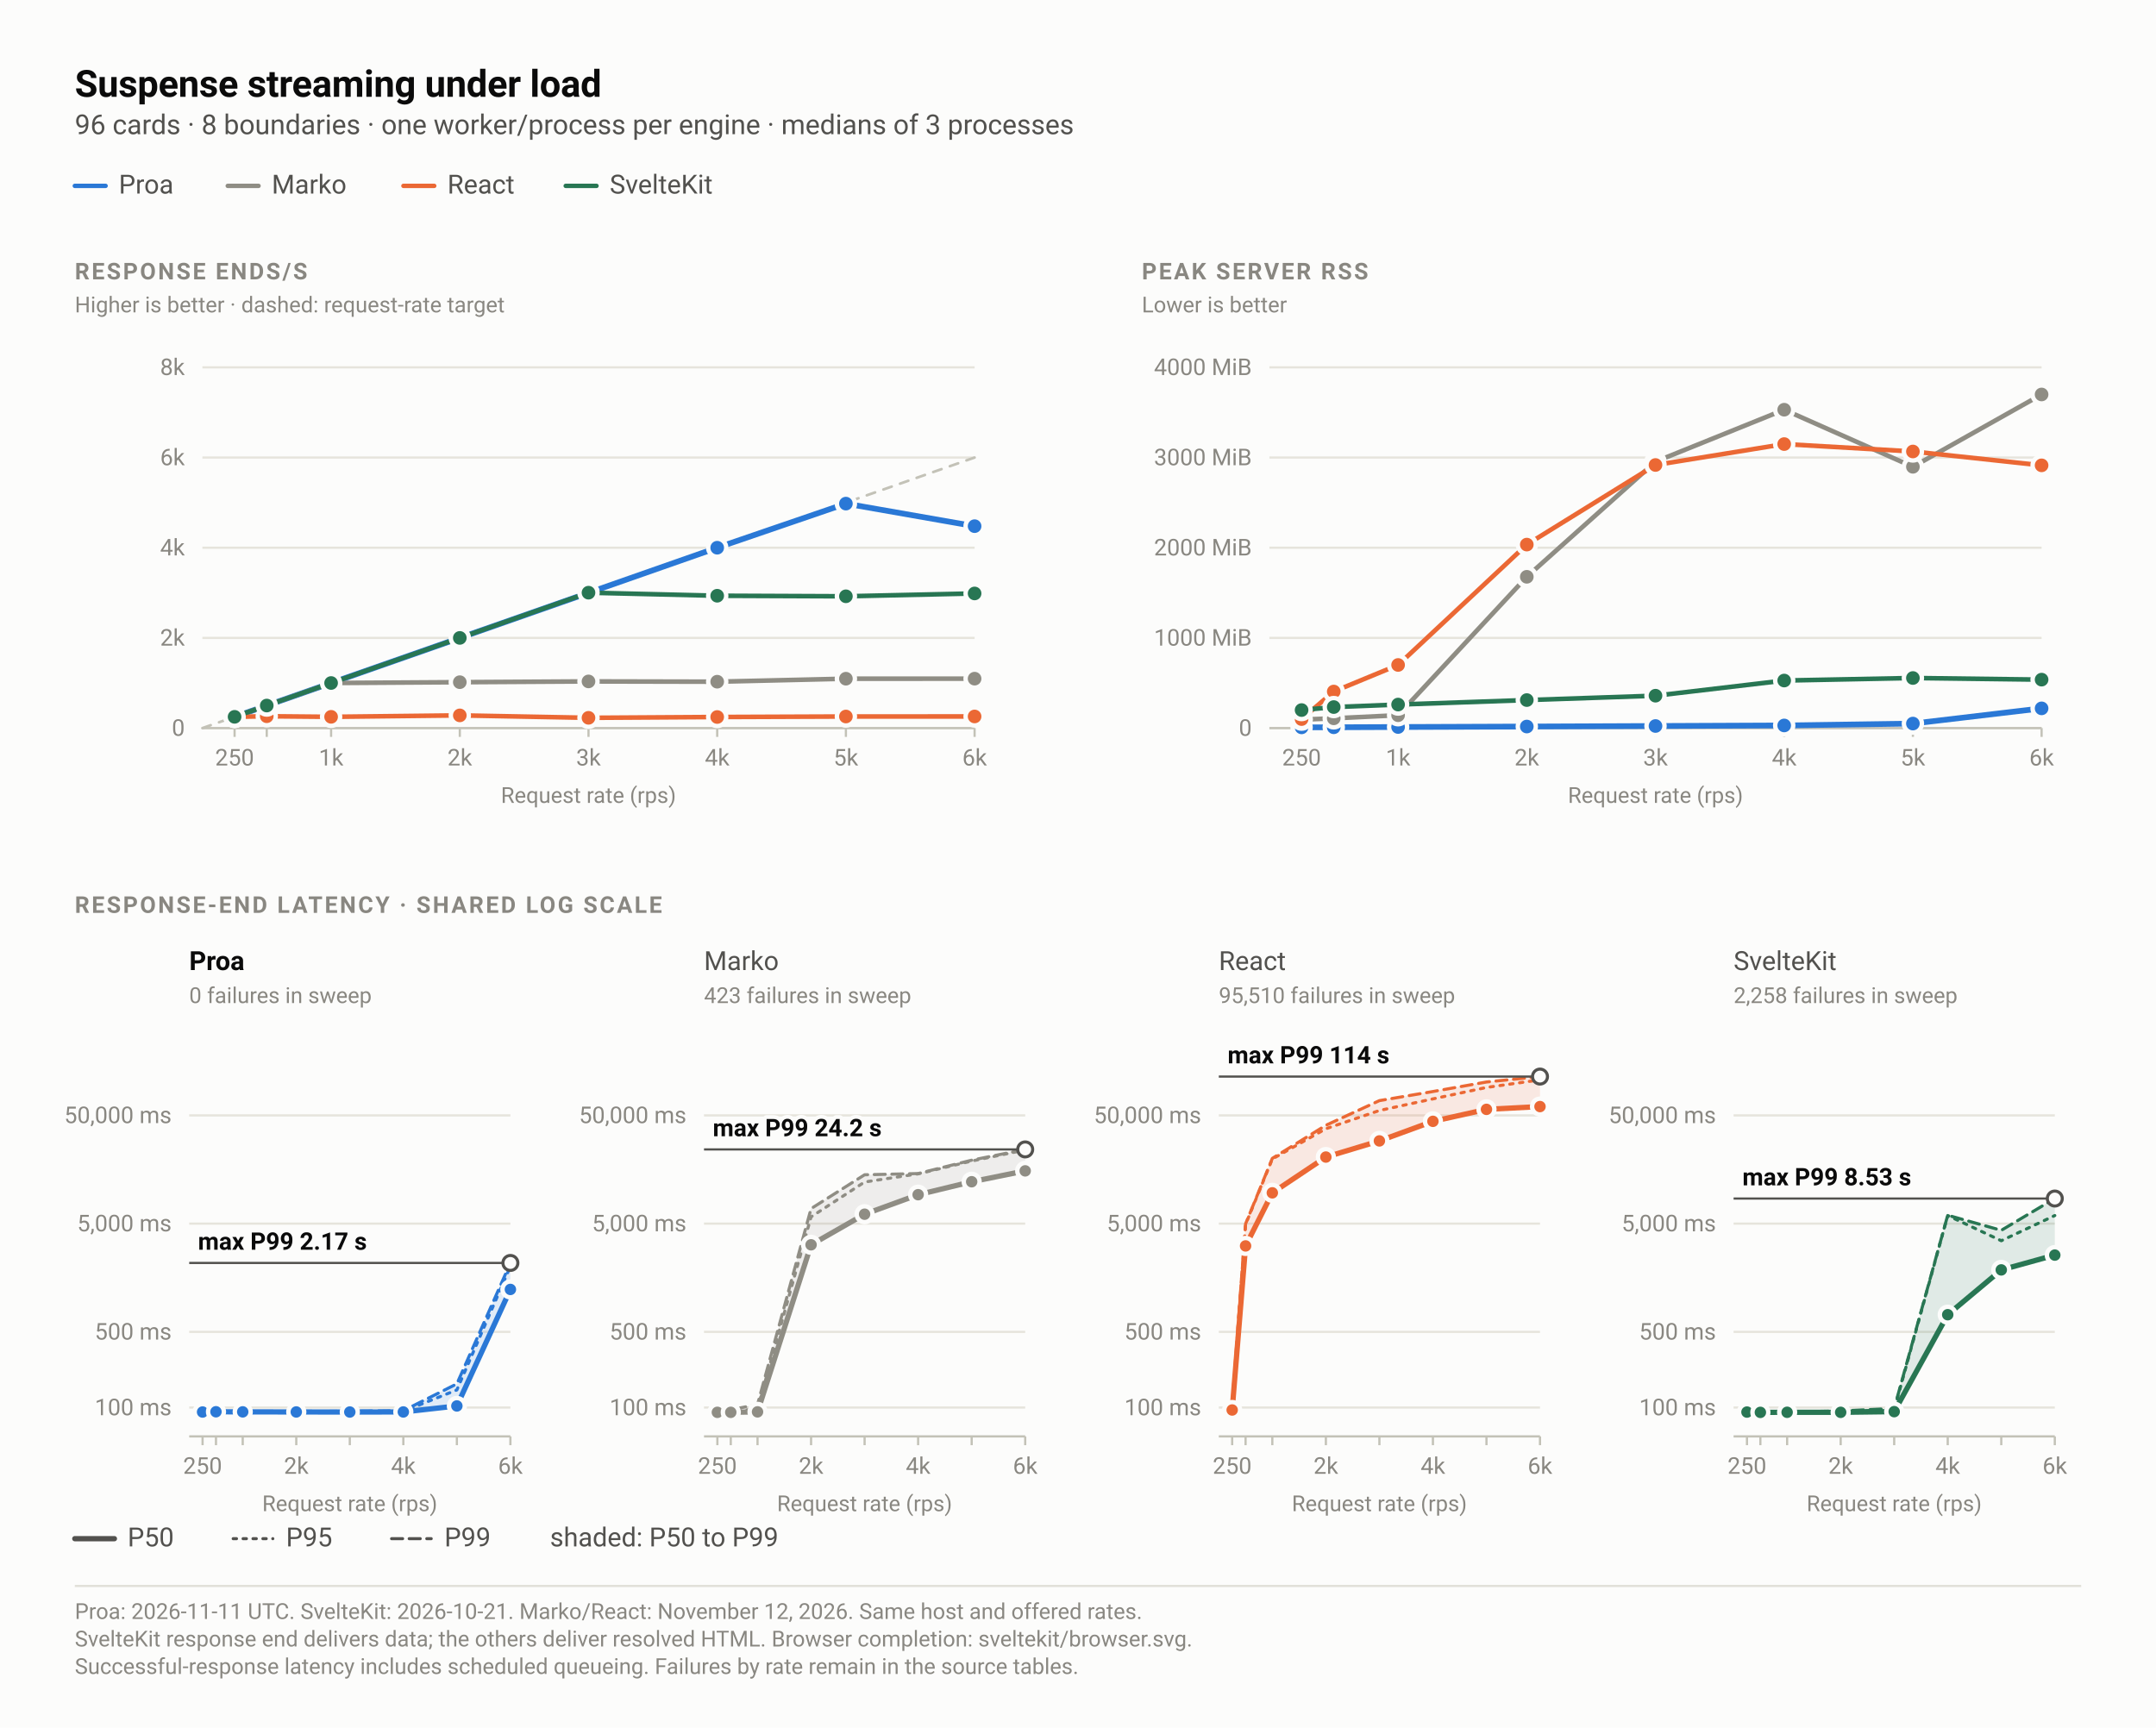
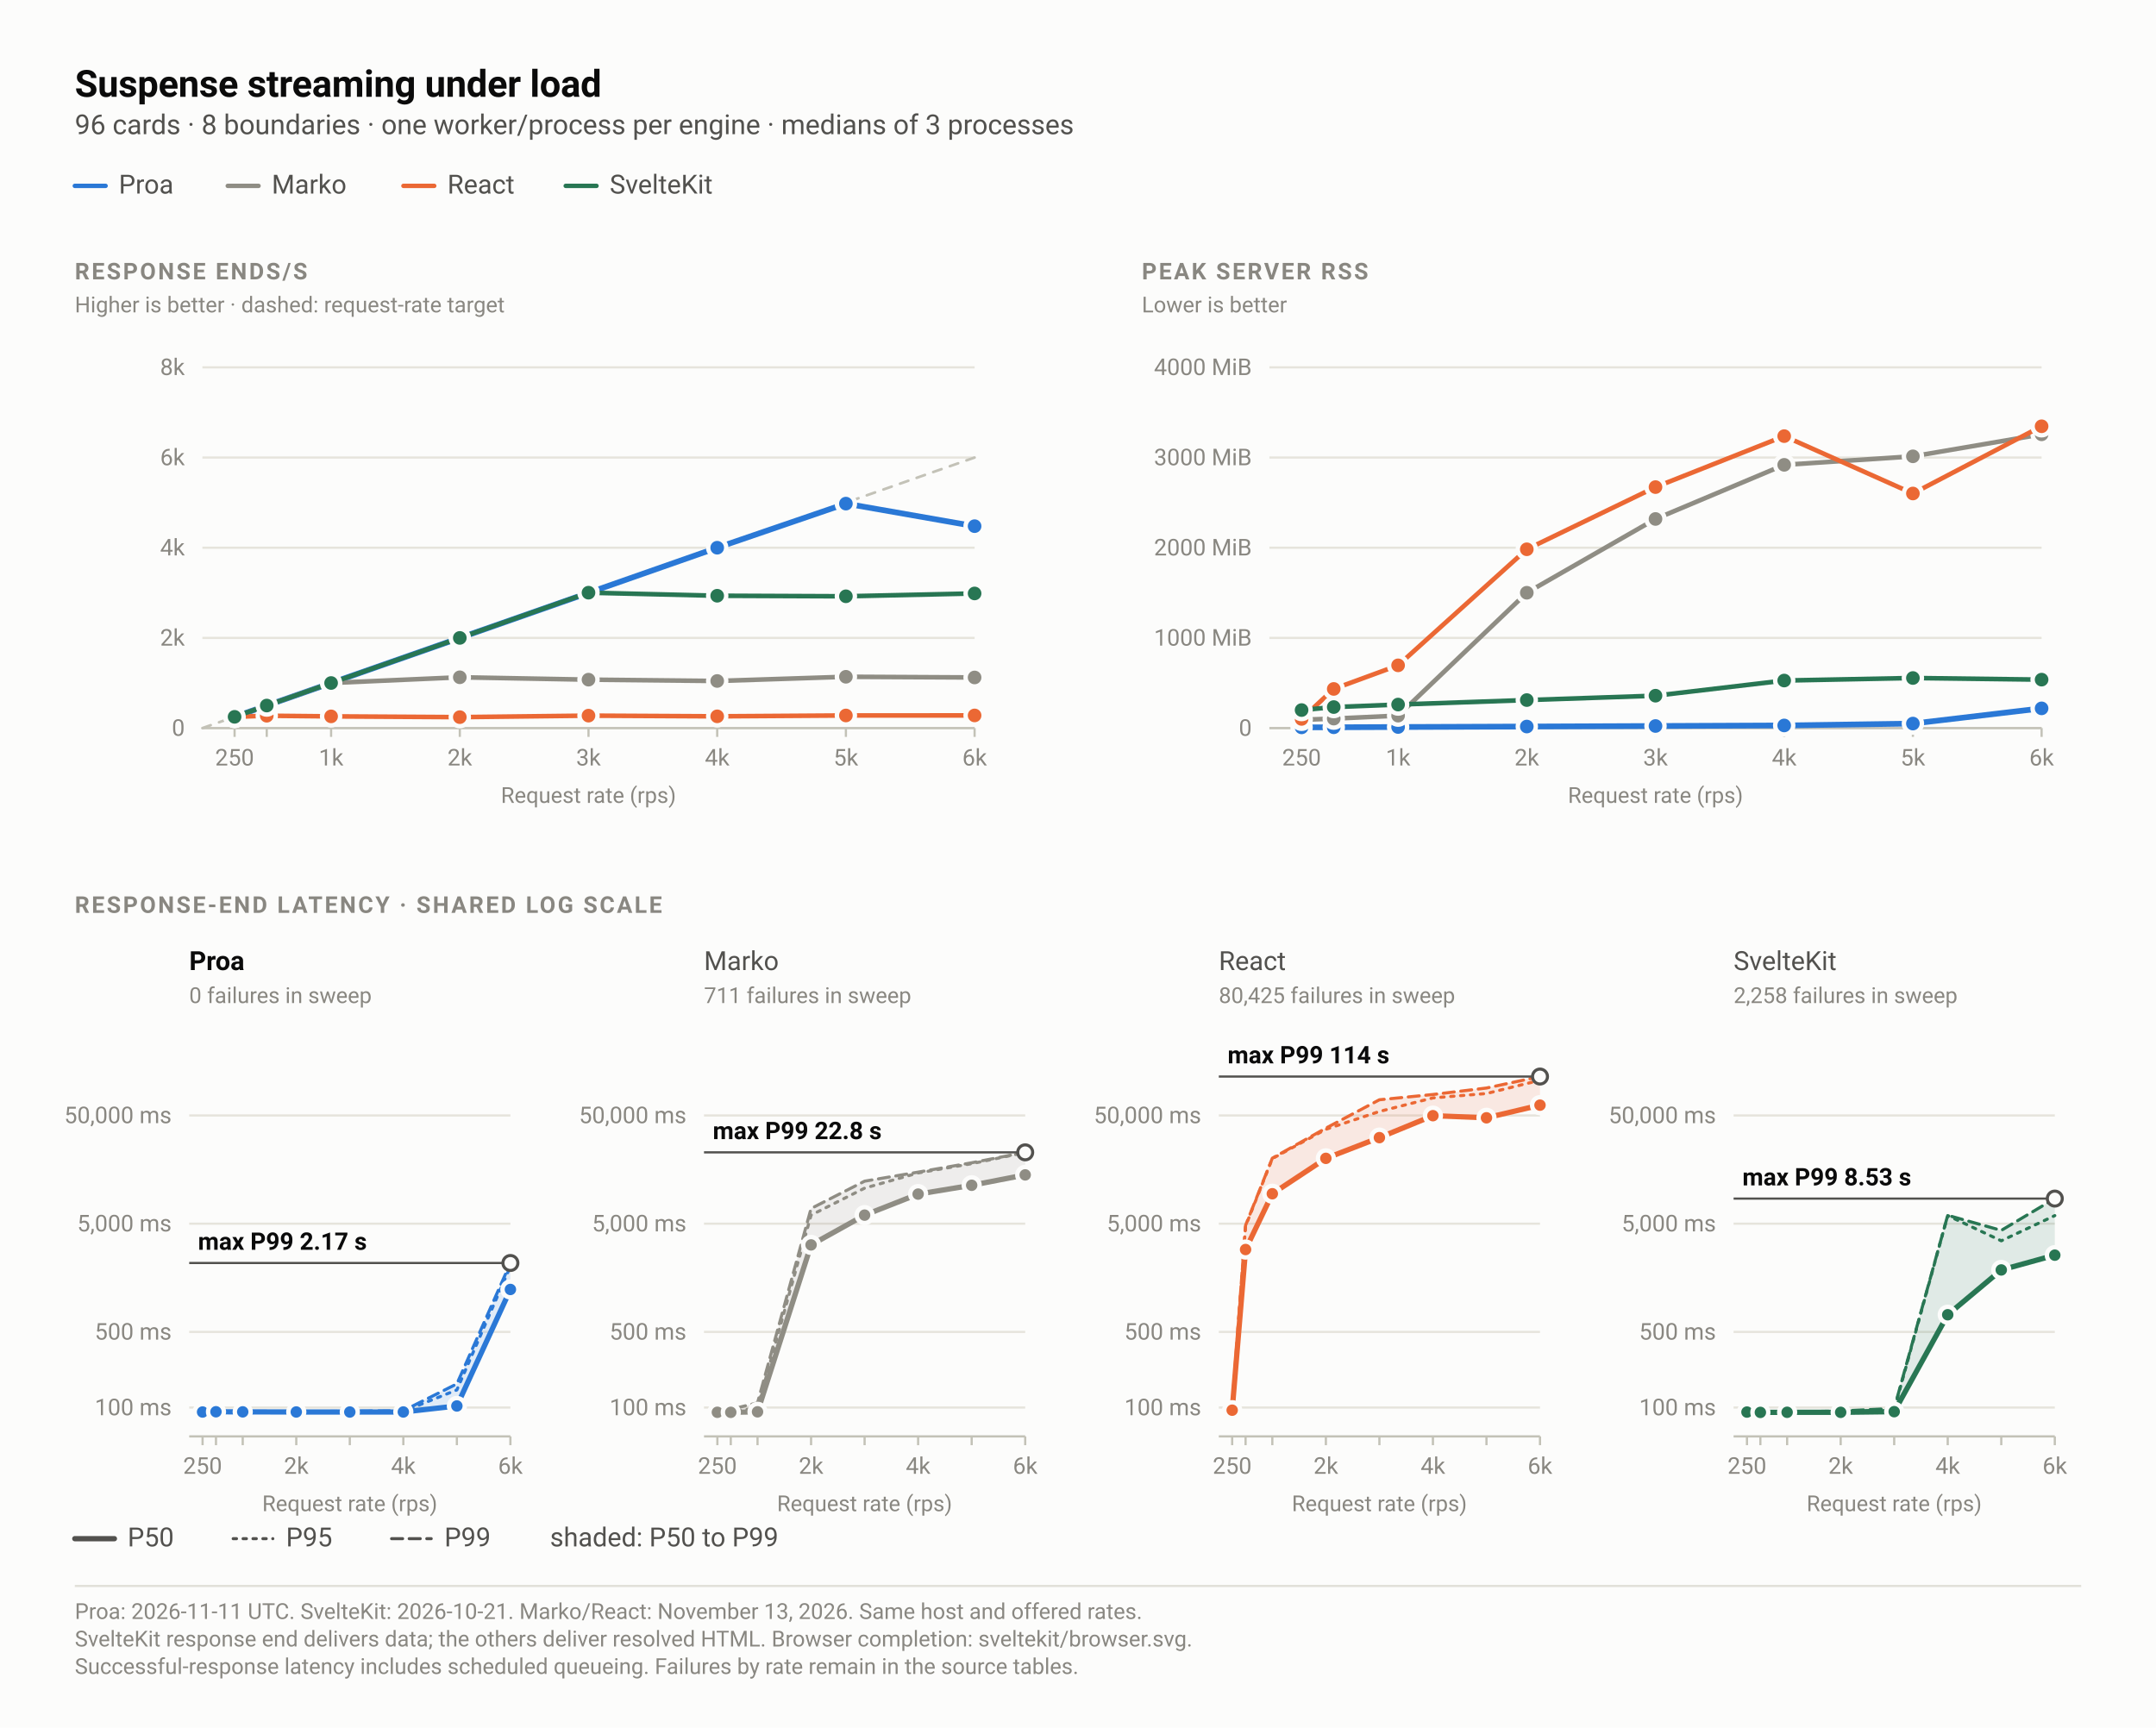
<svg xmlns="http://www.w3.org/2000/svg" width="980" height="785.5" viewBox="0 0 980 785.5" role="img" aria-labelledby="ttl dsc">
  <style>
  text { font-family: system-ui, -apple-system, "Segoe UI", Roboto, "Helvetica Neue", Arial, sans-serif; }
  .t   { font-size: 17px; font-weight: 600; fill: #0b0b0b; letter-spacing: -.005em; }
  .d   { font-size: 12.5px; font-weight: 400; fill: #52514e; }
  .eb  { font-size: 10.5px; font-weight: 600; fill: #898781; letter-spacing: .09em; }
  .cat { font-size: 12px; font-weight: 400; fill: #52514e; }
  .catb{ font-size: 12px; font-weight: 600; fill: #0b0b0b; }
  .lg  { font-size: 12px; font-weight: 400; fill: #52514e; }
  .tick{ font-size: 10.5px; font-weight: 400; fill: #898781; font-variant-numeric: tabular-nums; }
  .val { font-size: 11px; font-weight: 500; fill: #52514e; font-variant-numeric: tabular-nums;
         paint-order: stroke; stroke: #fcfcfb; stroke-width: 3.5px; stroke-linejoin: round; }
  .valb{ font-size: 11px; font-weight: 600; fill: #0b0b0b; font-variant-numeric: tabular-nums;
         paint-order: stroke; stroke: #fcfcfb; stroke-width: 3.5px; stroke-linejoin: round; }
  .valw{ font-size: 11px; font-weight: 600; fill: #fcfcfb; font-variant-numeric: tabular-nums; }
  .note{ font-size: 10px; font-weight: 400; fill: #898781; }
  .mono{ font-family: ui-monospace, SFMono-Regular, "SF Mono", Menlo, Consolas, monospace; }
  .end { text-anchor: end; }
  .mid { text-anchor: middle; }
</style>
  <rect width="980" height="785.5" fill="#fcfcfb" />
  <text x="34" y="44" class="t">Suspense streaming under load</text>
  <text x="34" y="61" class="d">96 cards · 8 boundaries · one worker/process per engine · medians of 3 processes</text>
  <path d="M34 84.5h14" stroke="#2a78d6" stroke-width="2" stroke-linecap="round" />
  <text x="54" y="88" class="lg">Proa</text>
  <path d="M103.52 84.5h14" stroke="#8f8d84" stroke-width="2" stroke-linecap="round" />
  <text x="123.52" y="88" class="lg">Marko</text>
  <path d="M183.38 84.5h14" stroke="#eb6834" stroke-width="2" stroke-linecap="round" />
  <text x="203.38" y="88" class="lg">React</text>
  <path d="M257.14 84.5h14" stroke="#287653" stroke-width="2" stroke-linecap="round" />
  <text x="277.14" y="88" class="lg">SvelteKit</text>
  <text x="34" y="127" class="eb">RESPONSE ENDS/S</text>
  <text x="34" y="142" class="note">Higher is better · dashed: request-rate target</text>
  <path d="M92 331L443 331" stroke="#e6e4dc" stroke-width="1" />
  <text x="84" y="334.5" class="tick end">0</text>
  <path d="M92 290L443 290" stroke="#e6e4dc" stroke-width="1" />
  <text x="84" y="293.5" class="tick end">2k</text>
  <path d="M92 249L443 249" stroke="#e6e4dc" stroke-width="1" />
  <text x="84" y="252.5" class="tick end">4k</text>
  <path d="M92 208L443 208" stroke="#e6e4dc" stroke-width="1" />
  <text x="84" y="211.5" class="tick end">6k</text>
  <path d="M92 167L443 167" stroke="#e6e4dc" stroke-width="1" />
  <text x="84" y="170.5" class="tick end">8k</text>
  <path d="M106.63 331L106.63 335" stroke="#c3c2b7" stroke-width="1" />
  <text x="106.63" y="348" class="tick mid">250</text>
  <path d="M121.25 331L121.25 335" stroke="#c3c2b7" stroke-width="1" />
  <path d="M150.5 331L150.5 335" stroke="#c3c2b7" stroke-width="1" />
  <text x="150.5" y="348" class="tick mid">1k</text>
  <path d="M209 331L209 335" stroke="#c3c2b7" stroke-width="1" />
  <text x="209" y="348" class="tick mid">2k</text>
  <path d="M267.5 331L267.5 335" stroke="#c3c2b7" stroke-width="1" />
  <text x="267.5" y="348" class="tick mid">3k</text>
  <path d="M326 331L326 335" stroke="#c3c2b7" stroke-width="1" />
  <text x="326" y="348" class="tick mid">4k</text>
  <path d="M384.5 331L384.5 335" stroke="#c3c2b7" stroke-width="1" />
  <text x="384.5" y="348" class="tick mid">5k</text>
  <path d="M443 331L443 335" stroke="#c3c2b7" stroke-width="1" />
  <text x="443" y="348" class="tick mid">6k</text>
  <path d="M92 331L443 331" stroke="#c3c2b7" stroke-width="1" />
  <text x="267.5" y="365" class="note mid">Request rate (rps)</text>
  <path d="M92 331L443 208" fill="none" stroke="#c3c2b7" stroke-width="1.2" stroke-linejoin="round" stroke-linecap="round" stroke-dasharray="4 4" />
  <path d="M106.63 325.88L121.25 320.75L150.5 310.5L209 290L267.5 269.5L326 249L384.5 228.95L443 239.2" fill="none" stroke="#2a78d6" stroke-width="2.6" stroke-linejoin="round" stroke-linecap="round" />
  <circle cx="106.63" cy="325.88" r="4.1" fill="#2a78d6" stroke="#fcfcfb" stroke-width="2" />
  <circle cx="121.25" cy="320.75" r="4.1" fill="#2a78d6" stroke="#fcfcfb" stroke-width="2" />
  <circle cx="150.5" cy="310.5" r="4.1" fill="#2a78d6" stroke="#fcfcfb" stroke-width="2" />
  <circle cx="209" cy="290" r="4.1" fill="#2a78d6" stroke="#fcfcfb" stroke-width="2" />
  <circle cx="267.5" cy="269.5" r="4.1" fill="#2a78d6" stroke="#fcfcfb" stroke-width="2" />
  <circle cx="326" cy="249" r="4.1" fill="#2a78d6" stroke="#fcfcfb" stroke-width="2" />
  <circle cx="384.5" cy="228.95" r="4.1" fill="#2a78d6" stroke="#fcfcfb" stroke-width="2" />
  <circle cx="443" cy="239.2" r="4.1" fill="#2a78d6" stroke="#fcfcfb" stroke-width="2" />
-   <path d="M106.63 325.88L121.25 320.75L150.5 310.5L209 310.13L267.5 309.78L326 309.91L384.5 308.55L443 308.53" fill="none" stroke="#8f8d84" stroke-width="2.1" stroke-linejoin="round" stroke-linecap="round" />
+   <path d="M106.63 325.88L121.25 320.75L150.5 310.48L209 307.9L267.5 308.98L326 309.58L384.5 307.67L443 307.98" fill="none" stroke="#8f8d84" stroke-width="2.1" stroke-linejoin="round" stroke-linecap="round" />
  <circle cx="106.63" cy="325.88" r="4.1" fill="#8f8d84" stroke="#fcfcfb" stroke-width="2" />
  <circle cx="121.25" cy="320.75" r="4.1" fill="#8f8d84" stroke="#fcfcfb" stroke-width="2" />
-   <circle cx="150.5" cy="310.5" r="4.1" fill="#8f8d84" stroke="#fcfcfb" stroke-width="2" />
-   <circle cx="209" cy="310.13" r="4.1" fill="#8f8d84" stroke="#fcfcfb" stroke-width="2" />
-   <circle cx="267.5" cy="309.78" r="4.1" fill="#8f8d84" stroke="#fcfcfb" stroke-width="2" />
-   <circle cx="326" cy="309.91" r="4.1" fill="#8f8d84" stroke="#fcfcfb" stroke-width="2" />
-   <circle cx="384.5" cy="308.55" r="4.1" fill="#8f8d84" stroke="#fcfcfb" stroke-width="2" />
-   <circle cx="443" cy="308.53" r="4.1" fill="#8f8d84" stroke="#fcfcfb" stroke-width="2" />
-   <path d="M106.63 325.88L121.25 325.61L150.5 325.88L209 325.22L267.5 326.33L326 325.96L384.5 325.73L443 325.71" fill="none" stroke="#eb6834" stroke-width="2.1" stroke-linejoin="round" stroke-linecap="round" />
+   <circle cx="150.5" cy="310.48" r="4.1" fill="#8f8d84" stroke="#fcfcfb" stroke-width="2" />
+   <circle cx="209" cy="307.9" r="4.1" fill="#8f8d84" stroke="#fcfcfb" stroke-width="2" />
+   <circle cx="267.5" cy="308.98" r="4.1" fill="#8f8d84" stroke="#fcfcfb" stroke-width="2" />
+   <circle cx="326" cy="309.58" r="4.1" fill="#8f8d84" stroke="#fcfcfb" stroke-width="2" />
+   <circle cx="384.5" cy="307.67" r="4.1" fill="#8f8d84" stroke="#fcfcfb" stroke-width="2" />
+   <circle cx="443" cy="307.98" r="4.1" fill="#8f8d84" stroke="#fcfcfb" stroke-width="2" />
+   <path d="M106.63 325.88L121.25 325.38L150.5 325.67L209 326.02L267.5 325.34L326 325.65L384.5 325.26L443 325.24" fill="none" stroke="#eb6834" stroke-width="2.1" stroke-linejoin="round" stroke-linecap="round" />
  <circle cx="106.63" cy="325.88" r="4.1" fill="#eb6834" stroke="#fcfcfb" stroke-width="2" />
-   <circle cx="121.25" cy="325.61" r="4.1" fill="#eb6834" stroke="#fcfcfb" stroke-width="2" />
-   <circle cx="150.5" cy="325.88" r="4.1" fill="#eb6834" stroke="#fcfcfb" stroke-width="2" />
-   <circle cx="209" cy="325.22" r="4.1" fill="#eb6834" stroke="#fcfcfb" stroke-width="2" />
-   <circle cx="267.5" cy="326.33" r="4.1" fill="#eb6834" stroke="#fcfcfb" stroke-width="2" />
-   <circle cx="326" cy="325.96" r="4.1" fill="#eb6834" stroke="#fcfcfb" stroke-width="2" />
-   <circle cx="384.5" cy="325.73" r="4.1" fill="#eb6834" stroke="#fcfcfb" stroke-width="2" />
-   <circle cx="443" cy="325.71" r="4.1" fill="#eb6834" stroke="#fcfcfb" stroke-width="2" />
+   <circle cx="121.25" cy="325.38" r="4.1" fill="#eb6834" stroke="#fcfcfb" stroke-width="2" />
+   <circle cx="150.5" cy="325.67" r="4.1" fill="#eb6834" stroke="#fcfcfb" stroke-width="2" />
+   <circle cx="209" cy="326.02" r="4.1" fill="#eb6834" stroke="#fcfcfb" stroke-width="2" />
+   <circle cx="267.5" cy="325.34" r="4.1" fill="#eb6834" stroke="#fcfcfb" stroke-width="2" />
+   <circle cx="326" cy="325.65" r="4.1" fill="#eb6834" stroke="#fcfcfb" stroke-width="2" />
+   <circle cx="384.5" cy="325.26" r="4.1" fill="#eb6834" stroke="#fcfcfb" stroke-width="2" />
+   <circle cx="443" cy="325.24" r="4.1" fill="#eb6834" stroke="#fcfcfb" stroke-width="2" />
  <path d="M106.63 325.88L121.25 320.75L150.5 310.5L209 290L267.5 269.44L326 270.83L384.5 271.08L443 269.79" fill="none" stroke="#287653" stroke-width="2.1" stroke-linejoin="round" stroke-linecap="round" />
  <circle cx="106.63" cy="325.88" r="4.1" fill="#287653" stroke="#fcfcfb" stroke-width="2" />
  <circle cx="121.25" cy="320.75" r="4.1" fill="#287653" stroke="#fcfcfb" stroke-width="2" />
  <circle cx="150.5" cy="310.5" r="4.1" fill="#287653" stroke="#fcfcfb" stroke-width="2" />
  <circle cx="209" cy="290" r="4.1" fill="#287653" stroke="#fcfcfb" stroke-width="2" />
  <circle cx="267.5" cy="269.44" r="4.1" fill="#287653" stroke="#fcfcfb" stroke-width="2" />
  <circle cx="326" cy="270.83" r="4.1" fill="#287653" stroke="#fcfcfb" stroke-width="2" />
  <circle cx="384.5" cy="271.08" r="4.1" fill="#287653" stroke="#fcfcfb" stroke-width="2" />
  <circle cx="443" cy="269.79" r="4.1" fill="#287653" stroke="#fcfcfb" stroke-width="2" />
  <text x="519" y="127" class="eb">PEAK SERVER RSS</text>
  <text x="519" y="142" class="note">Lower is better</text>
  <path d="M577 331L928 331" stroke="#e6e4dc" stroke-width="1" />
  <text x="569" y="334.5" class="tick end">0</text>
  <path d="M577 290L928 290" stroke="#e6e4dc" stroke-width="1" />
  <text x="569" y="293.5" class="tick end">1000 MiB</text>
  <path d="M577 249L928 249" stroke="#e6e4dc" stroke-width="1" />
  <text x="569" y="252.5" class="tick end">2000 MiB</text>
  <path d="M577 208L928 208" stroke="#e6e4dc" stroke-width="1" />
  <text x="569" y="211.5" class="tick end">3000 MiB</text>
  <path d="M577 167L928 167" stroke="#e6e4dc" stroke-width="1" />
  <text x="569" y="170.5" class="tick end">4000 MiB</text>
  <path d="M591.63 331L591.63 335" stroke="#c3c2b7" stroke-width="1" />
  <text x="591.63" y="348" class="tick mid">250</text>
  <path d="M606.25 331L606.25 335" stroke="#c3c2b7" stroke-width="1" />
  <path d="M635.5 331L635.5 335" stroke="#c3c2b7" stroke-width="1" />
  <text x="635.5" y="348" class="tick mid">1k</text>
  <path d="M694 331L694 335" stroke="#c3c2b7" stroke-width="1" />
  <text x="694" y="348" class="tick mid">2k</text>
  <path d="M752.5 331L752.5 335" stroke="#c3c2b7" stroke-width="1" />
  <text x="752.5" y="348" class="tick mid">3k</text>
  <path d="M811 331L811 335" stroke="#c3c2b7" stroke-width="1" />
  <text x="811" y="348" class="tick mid">4k</text>
  <path d="M869.5 331L869.5 335" stroke="#c3c2b7" stroke-width="1" />
  <text x="869.5" y="348" class="tick mid">5k</text>
  <path d="M928 331L928 335" stroke="#c3c2b7" stroke-width="1" />
  <text x="928" y="348" class="tick mid">6k</text>
  <path d="M577 331L928 331" stroke="#c3c2b7" stroke-width="1" />
  <text x="752.5" y="365" class="note mid">Request rate (rps)</text>
  <path d="M591.63 330.67L606.25 330.63L635.5 330.51L694 330.29L752.5 330.05L811 329.8L869.5 328.94L928 322.03" fill="none" stroke="#2a78d6" stroke-width="2.6" stroke-linejoin="round" stroke-linecap="round" />
  <circle cx="591.63" cy="330.67" r="4.1" fill="#2a78d6" stroke="#fcfcfb" stroke-width="2" />
  <circle cx="606.25" cy="330.63" r="4.1" fill="#2a78d6" stroke="#fcfcfb" stroke-width="2" />
  <circle cx="635.5" cy="330.51" r="4.1" fill="#2a78d6" stroke="#fcfcfb" stroke-width="2" />
  <circle cx="694" cy="330.29" r="4.1" fill="#2a78d6" stroke="#fcfcfb" stroke-width="2" />
  <circle cx="752.5" cy="330.05" r="4.1" fill="#2a78d6" stroke="#fcfcfb" stroke-width="2" />
  <circle cx="811" cy="329.8" r="4.1" fill="#2a78d6" stroke="#fcfcfb" stroke-width="2" />
  <circle cx="869.5" cy="328.94" r="4.1" fill="#2a78d6" stroke="#fcfcfb" stroke-width="2" />
  <circle cx="928" cy="322.03" r="4.1" fill="#2a78d6" stroke="#fcfcfb" stroke-width="2" />
-   <path d="M591.63 327.15L606.25 326.56L635.5 325.15L694 262.22L752.5 209.87L811 186.26L869.5 212.21L928 179.33" fill="none" stroke="#8f8d84" stroke-width="2.1" stroke-linejoin="round" stroke-linecap="round" />
-   <circle cx="591.63" cy="327.15" r="4.1" fill="#8f8d84" stroke="#fcfcfb" stroke-width="2" />
-   <circle cx="606.25" cy="326.56" r="4.1" fill="#8f8d84" stroke="#fcfcfb" stroke-width="2" />
-   <circle cx="635.5" cy="325.15" r="4.1" fill="#8f8d84" stroke="#fcfcfb" stroke-width="2" />
-   <circle cx="694" cy="262.22" r="4.1" fill="#8f8d84" stroke="#fcfcfb" stroke-width="2" />
-   <circle cx="752.5" cy="209.87" r="4.1" fill="#8f8d84" stroke="#fcfcfb" stroke-width="2" />
-   <circle cx="811" cy="186.26" r="4.1" fill="#8f8d84" stroke="#fcfcfb" stroke-width="2" />
-   <circle cx="869.5" cy="212.21" r="4.1" fill="#8f8d84" stroke="#fcfcfb" stroke-width="2" />
-   <circle cx="928" cy="179.33" r="4.1" fill="#8f8d84" stroke="#fcfcfb" stroke-width="2" />
-   <path d="M591.63 326.9L606.25 314.38L635.5 302.3L694 247.58L752.5 211.39L811 201.88L869.5 205.25L928 211.55" fill="none" stroke="#eb6834" stroke-width="2.1" stroke-linejoin="round" stroke-linecap="round" />
-   <circle cx="591.63" cy="326.9" r="4.1" fill="#eb6834" stroke="#fcfcfb" stroke-width="2" />
-   <circle cx="606.25" cy="314.38" r="4.1" fill="#eb6834" stroke="#fcfcfb" stroke-width="2" />
-   <circle cx="635.5" cy="302.3" r="4.1" fill="#eb6834" stroke="#fcfcfb" stroke-width="2" />
-   <circle cx="694" cy="247.58" r="4.1" fill="#eb6834" stroke="#fcfcfb" stroke-width="2" />
-   <circle cx="752.5" cy="211.39" r="4.1" fill="#eb6834" stroke="#fcfcfb" stroke-width="2" />
-   <circle cx="811" cy="201.88" r="4.1" fill="#eb6834" stroke="#fcfcfb" stroke-width="2" />
-   <circle cx="869.5" cy="205.25" r="4.1" fill="#eb6834" stroke="#fcfcfb" stroke-width="2" />
-   <circle cx="928" cy="211.55" r="4.1" fill="#eb6834" stroke="#fcfcfb" stroke-width="2" />
+   <path d="M591.63 327.23L606.25 326.69L635.5 325.34L694 269.47L752.5 235.93L811 211.32L869.5 207.45L928 197.45" fill="none" stroke="#8f8d84" stroke-width="2.1" stroke-linejoin="round" stroke-linecap="round" />
+   <circle cx="591.63" cy="327.23" r="4.1" fill="#8f8d84" stroke="#fcfcfb" stroke-width="2" />
+   <circle cx="606.25" cy="326.69" r="4.1" fill="#8f8d84" stroke="#fcfcfb" stroke-width="2" />
+   <circle cx="635.5" cy="325.34" r="4.1" fill="#8f8d84" stroke="#fcfcfb" stroke-width="2" />
+   <circle cx="694" cy="269.47" r="4.1" fill="#8f8d84" stroke="#fcfcfb" stroke-width="2" />
+   <circle cx="752.5" cy="235.93" r="4.1" fill="#8f8d84" stroke="#fcfcfb" stroke-width="2" />
+   <circle cx="811" cy="211.32" r="4.1" fill="#8f8d84" stroke="#fcfcfb" stroke-width="2" />
+   <circle cx="869.5" cy="207.45" r="4.1" fill="#8f8d84" stroke="#fcfcfb" stroke-width="2" />
+   <circle cx="928" cy="197.45" r="4.1" fill="#8f8d84" stroke="#fcfcfb" stroke-width="2" />
+   <path d="M591.63 326.83L606.25 313.2L635.5 302.47L694 249.71L752.5 221.44L811 198.27L869.5 224.35L928 193.79" fill="none" stroke="#eb6834" stroke-width="2.1" stroke-linejoin="round" stroke-linecap="round" />
+   <circle cx="591.63" cy="326.83" r="4.1" fill="#eb6834" stroke="#fcfcfb" stroke-width="2" />
+   <circle cx="606.25" cy="313.2" r="4.1" fill="#eb6834" stroke="#fcfcfb" stroke-width="2" />
+   <circle cx="635.5" cy="302.47" r="4.1" fill="#eb6834" stroke="#fcfcfb" stroke-width="2" />
+   <circle cx="694" cy="249.71" r="4.1" fill="#eb6834" stroke="#fcfcfb" stroke-width="2" />
+   <circle cx="752.5" cy="221.44" r="4.1" fill="#eb6834" stroke="#fcfcfb" stroke-width="2" />
+   <circle cx="811" cy="198.27" r="4.1" fill="#eb6834" stroke="#fcfcfb" stroke-width="2" />
+   <circle cx="869.5" cy="224.35" r="4.1" fill="#eb6834" stroke="#fcfcfb" stroke-width="2" />
+   <circle cx="928" cy="193.79" r="4.1" fill="#eb6834" stroke="#fcfcfb" stroke-width="2" />
  <path d="M591.63 322.8L606.25 321.44L635.5 320.3L694 318.26L752.5 316.27L811 309.38L869.5 308.23L928 308.97" fill="none" stroke="#287653" stroke-width="2.1" stroke-linejoin="round" stroke-linecap="round" />
  <circle cx="591.63" cy="322.8" r="4.1" fill="#287653" stroke="#fcfcfb" stroke-width="2" />
  <circle cx="606.25" cy="321.44" r="4.1" fill="#287653" stroke="#fcfcfb" stroke-width="2" />
  <circle cx="635.5" cy="320.3" r="4.1" fill="#287653" stroke="#fcfcfb" stroke-width="2" />
  <circle cx="694" cy="318.26" r="4.1" fill="#287653" stroke="#fcfcfb" stroke-width="2" />
  <circle cx="752.5" cy="316.27" r="4.1" fill="#287653" stroke="#fcfcfb" stroke-width="2" />
  <circle cx="811" cy="309.38" r="4.1" fill="#287653" stroke="#fcfcfb" stroke-width="2" />
  <circle cx="869.5" cy="308.23" r="4.1" fill="#287653" stroke="#fcfcfb" stroke-width="2" />
  <circle cx="928" cy="308.97" r="4.1" fill="#287653" stroke="#fcfcfb" stroke-width="2" />
  <text x="34" y="415" class="eb">RESPONSE-END LATENCY · SHARED LOG SCALE</text>
  <text x="86" y="441" class="catb">Proa</text>
  <text x="86" y="456" class="note">0 failures in sweep</text>
  <path d="M86 639.88L232 639.88" stroke="#e6e4dc" stroke-width="1" />
  <text x="78" y="643.38" class="tick end">100 ms</text>
-   <path d="M86 605.48L232 605.48" stroke="#e6e4dc" stroke-width="1" />
-   <text x="78" y="608.98" class="tick end">500 ms</text>
-   <path d="M86 556.27L232 556.27" stroke="#e6e4dc" stroke-width="1" />
-   <text x="78" y="559.77" class="tick end">5,000 ms</text>
-   <path d="M86 507.07L232 507.07" stroke="#e6e4dc" stroke-width="1" />
-   <text x="78" y="510.57" class="tick end">50,000 ms</text>
+   <path d="M86 605.5L232 605.5" stroke="#e6e4dc" stroke-width="1" />
+   <text x="78" y="609" class="tick end">500 ms</text>
+   <path d="M86 556.3L232 556.3" stroke="#e6e4dc" stroke-width="1" />
+   <text x="78" y="559.8" class="tick end">5,000 ms</text>
+   <path d="M86 507.1L232 507.1" stroke="#e6e4dc" stroke-width="1" />
+   <text x="78" y="510.6" class="tick end">50,000 ms</text>
  <path d="M92.08 653L92.08 657" stroke="#c3c2b7" stroke-width="1" />
  <text x="92.08" y="670" class="tick mid">250</text>
  <path d="M98.17 653L98.17 657" stroke="#c3c2b7" stroke-width="1" />
  <path d="M110.33 653L110.33 657" stroke="#c3c2b7" stroke-width="1" />
  <path d="M134.67 653L134.67 657" stroke="#c3c2b7" stroke-width="1" />
  <text x="134.67" y="670" class="tick mid">2k</text>
  <path d="M159 653L159 657" stroke="#c3c2b7" stroke-width="1" />
  <path d="M183.33 653L183.33 657" stroke="#c3c2b7" stroke-width="1" />
  <text x="183.33" y="670" class="tick mid">4k</text>
  <path d="M207.67 653L207.67 657" stroke="#c3c2b7" stroke-width="1" />
  <path d="M232 653L232 657" stroke="#c3c2b7" stroke-width="1" />
  <text x="232" y="670" class="tick mid">6k</text>
  <path d="M86 653L232 653" stroke="#c3c2b7" stroke-width="1" />
  <text x="159" y="687" class="note mid">Request rate (rps)</text>
-   <path d="M92.08 641.66L98.17 641.68L110.33 641.61L134.67 641.75L159 641.52L183.33 641.32L207.67 629.12L232 574.15L232 586.19L207.67 639.16L183.33 641.89L159 641.92L134.67 641.89L110.33 641.85L98.17 641.8L92.08 641.92Z" fill="#2a78d6" opacity=".13" />
-   <path d="M92.08 641.66L98.17 641.68L110.33 641.61L134.67 641.75L159 641.52L183.33 641.32L207.67 629.12L232 574.15" fill="none" stroke="#2a78d6" stroke-width="1.4" stroke-linejoin="round" stroke-linecap="round" stroke-dasharray="5 3" />
-   <path d="M92.08 641.68L98.17 641.73L110.33 641.82L134.67 641.82L159 641.82L183.33 641.61L207.67 631.88L232 575.7" fill="none" stroke="#2a78d6" stroke-width="1.4" stroke-linejoin="round" stroke-linecap="round" stroke-dasharray="1.5 3" />
-   <path d="M92.08 641.92L98.17 641.8L110.33 641.85L134.67 641.89L159 641.92L183.33 641.89L207.67 639.16L232 586.19" fill="none" stroke="#2a78d6" stroke-width="2.4" stroke-linejoin="round" stroke-linecap="round" />
+   <path d="M92.08 641.66L98.17 641.69L110.33 641.62L134.67 641.76L159 641.52L183.33 641.32L207.67 629.13L232 574.17L232 586.2L207.67 639.17L183.33 641.9L159 641.92L134.67 641.9L110.33 641.85L98.17 641.8L92.08 641.92Z" fill="#2a78d6" opacity=".13" />
+   <path d="M92.08 641.66L98.17 641.69L110.33 641.62L134.67 641.76L159 641.52L183.33 641.32L207.67 629.13L232 574.17" fill="none" stroke="#2a78d6" stroke-width="1.4" stroke-linejoin="round" stroke-linecap="round" stroke-dasharray="5 3" />
+   <path d="M92.08 641.69L98.17 641.73L110.33 641.83L134.67 641.83L159 641.83L183.33 641.62L207.67 631.88L232 575.72" fill="none" stroke="#2a78d6" stroke-width="1.4" stroke-linejoin="round" stroke-linecap="round" stroke-dasharray="1.5 3" />
+   <path d="M92.08 641.92L98.17 641.8L110.33 641.85L134.67 641.9L159 641.92L183.33 641.9L207.67 639.17L232 586.2" fill="none" stroke="#2a78d6" stroke-width="2.4" stroke-linejoin="round" stroke-linecap="round" />
  <circle cx="92.08" cy="641.92" r="3.6" fill="#2a78d6" stroke="#fcfcfb" stroke-width="2" />
  <circle cx="98.17" cy="641.8" r="3.6" fill="#2a78d6" stroke="#fcfcfb" stroke-width="2" />
  <circle cx="110.33" cy="641.85" r="3.6" fill="#2a78d6" stroke="#fcfcfb" stroke-width="2" />
-   <circle cx="134.67" cy="641.89" r="3.6" fill="#2a78d6" stroke="#fcfcfb" stroke-width="2" />
+   <circle cx="134.67" cy="641.9" r="3.6" fill="#2a78d6" stroke="#fcfcfb" stroke-width="2" />
  <circle cx="159" cy="641.92" r="3.6" fill="#2a78d6" stroke="#fcfcfb" stroke-width="2" />
-   <circle cx="183.33" cy="641.89" r="3.6" fill="#2a78d6" stroke="#fcfcfb" stroke-width="2" />
-   <circle cx="207.67" cy="639.16" r="3.6" fill="#2a78d6" stroke="#fcfcfb" stroke-width="2" />
-   <circle cx="232" cy="586.19" r="3.6" fill="#2a78d6" stroke="#fcfcfb" stroke-width="2" />
-   <path d="M86 574.15L232 574.15" stroke="#52514e" stroke-width="1" />
-   <circle cx="232" cy="574.15" r="3.4" fill="#fcfcfb" stroke="#52514e" stroke-width="1.4" />
-   <text x="90" y="568.15" class="valb">max P99 2.17 s</text>
+   <circle cx="183.33" cy="641.9" r="3.6" fill="#2a78d6" stroke="#fcfcfb" stroke-width="2" />
+   <circle cx="207.67" cy="639.17" r="3.6" fill="#2a78d6" stroke="#fcfcfb" stroke-width="2" />
+   <circle cx="232" cy="586.2" r="3.6" fill="#2a78d6" stroke="#fcfcfb" stroke-width="2" />
+   <path d="M86 574.17L232 574.17" stroke="#52514e" stroke-width="1" />
+   <circle cx="232" cy="574.17" r="3.4" fill="#fcfcfb" stroke="#52514e" stroke-width="1.4" />
+   <text x="90" y="568.17" class="valb">max P99 2.17 s</text>
  <text x="320" y="441" class="cat">Marko</text>
-   <text x="320" y="456" class="note">423 failures in sweep</text>
+   <text x="320" y="456" class="note">711 failures in sweep</text>
  <path d="M320 639.88L466 639.88" stroke="#e6e4dc" stroke-width="1" />
  <text x="312" y="643.38" class="tick end">100 ms</text>
-   <path d="M320 605.48L466 605.48" stroke="#e6e4dc" stroke-width="1" />
-   <text x="312" y="608.98" class="tick end">500 ms</text>
-   <path d="M320 556.27L466 556.27" stroke="#e6e4dc" stroke-width="1" />
-   <text x="312" y="559.77" class="tick end">5,000 ms</text>
-   <path d="M320 507.07L466 507.07" stroke="#e6e4dc" stroke-width="1" />
-   <text x="312" y="510.57" class="tick end">50,000 ms</text>
+   <path d="M320 605.5L466 605.5" stroke="#e6e4dc" stroke-width="1" />
+   <text x="312" y="609" class="tick end">500 ms</text>
+   <path d="M320 556.3L466 556.3" stroke="#e6e4dc" stroke-width="1" />
+   <text x="312" y="559.8" class="tick end">5,000 ms</text>
+   <path d="M320 507.1L466 507.1" stroke="#e6e4dc" stroke-width="1" />
+   <text x="312" y="510.6" class="tick end">50,000 ms</text>
  <path d="M326.08 653L326.08 657" stroke="#c3c2b7" stroke-width="1" />
  <text x="326.08" y="670" class="tick mid">250</text>
  <path d="M332.17 653L332.17 657" stroke="#c3c2b7" stroke-width="1" />
  <path d="M344.33 653L344.33 657" stroke="#c3c2b7" stroke-width="1" />
  <path d="M368.67 653L368.67 657" stroke="#c3c2b7" stroke-width="1" />
  <text x="368.67" y="670" class="tick mid">2k</text>
  <path d="M393 653L393 657" stroke="#c3c2b7" stroke-width="1" />
  <path d="M417.33 653L417.33 657" stroke="#c3c2b7" stroke-width="1" />
  <text x="417.33" y="670" class="tick mid">4k</text>
  <path d="M441.67 653L441.67 657" stroke="#c3c2b7" stroke-width="1" />
  <path d="M466 653L466 657" stroke="#c3c2b7" stroke-width="1" />
  <text x="466" y="670" class="tick mid">6k</text>
  <path d="M320 653L466 653" stroke="#c3c2b7" stroke-width="1" />
  <text x="393" y="687" class="note mid">Request rate (rps)</text>
-   <path d="M326.08 641.57L332.17 640.91L344.33 638.49L368.67 549.45L393 534.07L417.33 533.51L441.67 527.43L466 522.54L466 532.29L441.67 537.23L417.33 543.12L393 551.99L368.67 565.9L344.33 641.85L332.17 642.06L326.08 642.06Z" fill="#8f8d84" opacity=".13" />
-   <path d="M326.08 641.57L332.17 640.91L344.33 638.49L368.67 549.45L393 534.07L417.33 533.51L441.67 527.43L466 522.54" fill="none" stroke="#8f8d84" stroke-width="1.4" stroke-linejoin="round" stroke-linecap="round" stroke-dasharray="5 3" />
-   <path d="M326.08 641.82L332.17 641.68L344.33 640.51L368.67 553.2L393 537.36L417.33 533.65L441.67 527.82L466 522.79" fill="none" stroke="#8f8d84" stroke-width="1.4" stroke-linejoin="round" stroke-linecap="round" stroke-dasharray="1.5 3" />
-   <path d="M326.08 642.06L332.17 642.06L344.33 641.85L368.67 565.9L393 551.99L417.33 543.12L441.67 537.23L466 532.29" fill="none" stroke="#8f8d84" stroke-width="2.4" stroke-linejoin="round" stroke-linecap="round" />
-   <circle cx="326.08" cy="642.06" r="3.6" fill="#8f8d84" stroke="#fcfcfb" stroke-width="2" />
+   <path d="M326.08 641.52L332.17 640.71L344.33 637.75L368.67 549.4L393 536.98L417.33 532.86L441.67 528.61L466 523.87L466 534.12L441.67 538.84L417.33 542.85L393 552.41L368.67 565.95L344.33 641.83L332.17 642.06L326.08 642.04Z" fill="#8f8d84" opacity=".13" />
+   <path d="M326.08 641.52L332.17 640.71L344.33 637.75L368.67 549.4L393 536.98L417.33 532.86L441.67 528.61L466 523.87" fill="none" stroke="#8f8d84" stroke-width="1.4" stroke-linejoin="round" stroke-linecap="round" stroke-dasharray="5 3" />
+   <path d="M326.08 641.78L332.17 641.69L344.33 640.14L368.67 552.41L393 540.15L417.33 533.24L441.67 529.02L466 523.95" fill="none" stroke="#8f8d84" stroke-width="1.4" stroke-linejoin="round" stroke-linecap="round" stroke-dasharray="1.5 3" />
+   <path d="M326.08 642.04L332.17 642.06L344.33 641.83L368.67 565.95L393 552.41L417.33 542.85L441.67 538.84L466 534.12" fill="none" stroke="#8f8d84" stroke-width="2.4" stroke-linejoin="round" stroke-linecap="round" />
+   <circle cx="326.08" cy="642.04" r="3.6" fill="#8f8d84" stroke="#fcfcfb" stroke-width="2" />
  <circle cx="332.17" cy="642.06" r="3.6" fill="#8f8d84" stroke="#fcfcfb" stroke-width="2" />
-   <circle cx="344.33" cy="641.85" r="3.6" fill="#8f8d84" stroke="#fcfcfb" stroke-width="2" />
-   <circle cx="368.67" cy="565.9" r="3.6" fill="#8f8d84" stroke="#fcfcfb" stroke-width="2" />
-   <circle cx="393" cy="551.99" r="3.6" fill="#8f8d84" stroke="#fcfcfb" stroke-width="2" />
-   <circle cx="417.33" cy="543.12" r="3.6" fill="#8f8d84" stroke="#fcfcfb" stroke-width="2" />
-   <circle cx="441.67" cy="537.23" r="3.6" fill="#8f8d84" stroke="#fcfcfb" stroke-width="2" />
-   <circle cx="466" cy="532.29" r="3.6" fill="#8f8d84" stroke="#fcfcfb" stroke-width="2" />
-   <path d="M320 522.54L466 522.54" stroke="#52514e" stroke-width="1" />
-   <circle cx="466" cy="522.54" r="3.4" fill="#fcfcfb" stroke="#52514e" stroke-width="1.4" />
-   <text x="324" y="516.54" class="valb">max P99 24.2 s</text>
+   <circle cx="344.33" cy="641.83" r="3.6" fill="#8f8d84" stroke="#fcfcfb" stroke-width="2" />
+   <circle cx="368.67" cy="565.95" r="3.6" fill="#8f8d84" stroke="#fcfcfb" stroke-width="2" />
+   <circle cx="393" cy="552.41" r="3.6" fill="#8f8d84" stroke="#fcfcfb" stroke-width="2" />
+   <circle cx="417.33" cy="542.85" r="3.6" fill="#8f8d84" stroke="#fcfcfb" stroke-width="2" />
+   <circle cx="441.67" cy="538.84" r="3.6" fill="#8f8d84" stroke="#fcfcfb" stroke-width="2" />
+   <circle cx="466" cy="534.12" r="3.6" fill="#8f8d84" stroke="#fcfcfb" stroke-width="2" />
+   <path d="M320 523.87L466 523.87" stroke="#52514e" stroke-width="1" />
+   <circle cx="466" cy="523.87" r="3.4" fill="#fcfcfb" stroke="#52514e" stroke-width="1.4" />
+   <text x="324" y="517.87" class="valb">max P99 22.8 s</text>
  <text x="554" y="441" class="cat">React</text>
-   <text x="554" y="456" class="note">95,510 failures in sweep</text>
+   <text x="554" y="456" class="note">80,425 failures in sweep</text>
  <path d="M554 639.88L700 639.88" stroke="#e6e4dc" stroke-width="1" />
  <text x="546" y="643.38" class="tick end">100 ms</text>
-   <path d="M554 605.48L700 605.48" stroke="#e6e4dc" stroke-width="1" />
-   <text x="546" y="608.98" class="tick end">500 ms</text>
-   <path d="M554 556.27L700 556.27" stroke="#e6e4dc" stroke-width="1" />
-   <text x="546" y="559.77" class="tick end">5,000 ms</text>
-   <path d="M554 507.07L700 507.07" stroke="#e6e4dc" stroke-width="1" />
-   <text x="546" y="510.57" class="tick end">50,000 ms</text>
+   <path d="M554 605.5L700 605.5" stroke="#e6e4dc" stroke-width="1" />
+   <text x="546" y="609" class="tick end">500 ms</text>
+   <path d="M554 556.3L700 556.3" stroke="#e6e4dc" stroke-width="1" />
+   <text x="546" y="559.8" class="tick end">5,000 ms</text>
+   <path d="M554 507.1L700 507.1" stroke="#e6e4dc" stroke-width="1" />
+   <text x="546" y="510.6" class="tick end">50,000 ms</text>
  <path d="M560.08 653L560.08 657" stroke="#c3c2b7" stroke-width="1" />
  <text x="560.08" y="670" class="tick mid">250</text>
  <path d="M566.17 653L566.17 657" stroke="#c3c2b7" stroke-width="1" />
  <path d="M578.33 653L578.33 657" stroke="#c3c2b7" stroke-width="1" />
  <path d="M602.67 653L602.67 657" stroke="#c3c2b7" stroke-width="1" />
  <text x="602.67" y="670" class="tick mid">2k</text>
  <path d="M627 653L627 657" stroke="#c3c2b7" stroke-width="1" />
  <path d="M651.33 653L651.33 657" stroke="#c3c2b7" stroke-width="1" />
  <text x="651.33" y="670" class="tick mid">4k</text>
  <path d="M675.67 653L675.67 657" stroke="#c3c2b7" stroke-width="1" />
  <path d="M700 653L700 657" stroke="#c3c2b7" stroke-width="1" />
  <text x="700" y="670" class="tick mid">6k</text>
  <path d="M554 653L700 653" stroke="#c3c2b7" stroke-width="1" />
  <text x="627" y="687" class="note mid">Request rate (rps)</text>
-   <path d="M560.08 638.84L566.17 556.38L578.33 526.6L602.67 511.57L627 500.36L651.33 496.22L675.67 491.89L700 489.42L700 503.06L675.67 504.33L651.33 509.77L627 518.67L602.67 526.01L578.33 542.28L566.17 566.41L560.08 641Z" fill="#eb6834" opacity=".13" />
-   <path d="M560.08 638.84L566.17 556.38L578.33 526.6L602.67 511.57L627 500.36L651.33 496.22L675.67 491.89L700 489.42" fill="none" stroke="#eb6834" stroke-width="1.4" stroke-linejoin="round" stroke-linecap="round" stroke-dasharray="5 3" />
-   <path d="M560.08 639.65L566.17 556.66L578.33 526.89L602.67 513.14L627 504.85L651.33 499.57L675.67 494.37L700 490.92" fill="none" stroke="#eb6834" stroke-width="1.4" stroke-linejoin="round" stroke-linecap="round" stroke-dasharray="1.5 3" />
-   <path d="M560.08 641L566.17 566.41L578.33 542.28L602.67 526.01L627 518.67L651.33 509.77L675.67 504.33L700 503.06" fill="none" stroke="#eb6834" stroke-width="2.4" stroke-linejoin="round" stroke-linecap="round" />
-   <circle cx="560.08" cy="641" r="3.6" fill="#eb6834" stroke="#fcfcfb" stroke-width="2" />
-   <circle cx="566.17" cy="566.41" r="3.6" fill="#eb6834" stroke="#fcfcfb" stroke-width="2" />
-   <circle cx="578.33" cy="542.28" r="3.6" fill="#eb6834" stroke="#fcfcfb" stroke-width="2" />
-   <circle cx="602.67" cy="526.01" r="3.6" fill="#eb6834" stroke="#fcfcfb" stroke-width="2" />
-   <circle cx="627" cy="518.67" r="3.6" fill="#eb6834" stroke="#fcfcfb" stroke-width="2" />
-   <circle cx="651.33" cy="509.77" r="3.6" fill="#eb6834" stroke="#fcfcfb" stroke-width="2" />
-   <circle cx="675.67" cy="504.33" r="3.6" fill="#eb6834" stroke="#fcfcfb" stroke-width="2" />
-   <circle cx="700" cy="503.06" r="3.6" fill="#eb6834" stroke="#fcfcfb" stroke-width="2" />
-   <path d="M554 489.42L700 489.42" stroke="#52514e" stroke-width="1" />
-   <circle cx="700" cy="489.42" r="3.4" fill="#fcfcfb" stroke="#52514e" stroke-width="1.4" />
-   <text x="558" y="483.42" class="valb">max P99 114 s</text>
+   <path d="M560.08 639.33L566.17 557.04L578.33 526.52L602.67 512.87L627 499.97L651.33 497.57L675.67 494.63L700 489.41L700 502.41L675.67 508.17L651.33 507.2L627 517.18L602.67 526.6L578.33 542.69L566.17 568.05L560.08 641.09Z" fill="#eb6834" opacity=".13" />
+   <path d="M560.08 639.33L566.17 557.04L578.33 526.52L602.67 512.87L627 499.97L651.33 497.57L675.67 494.63L700 489.41" fill="none" stroke="#eb6834" stroke-width="1.4" stroke-linejoin="round" stroke-linecap="round" stroke-dasharray="5 3" />
+   <path d="M560.08 640.08L566.17 557.41L578.33 526.72L602.67 513.4L627 505.29L651.33 499.12L675.67 497.13L700 491.1" fill="none" stroke="#eb6834" stroke-width="1.4" stroke-linejoin="round" stroke-linecap="round" stroke-dasharray="1.5 3" />
+   <path d="M560.08 641.09L566.17 568.05L578.33 542.69L602.67 526.6L627 517.18L651.33 507.2L675.67 508.17L700 502.41" fill="none" stroke="#eb6834" stroke-width="2.4" stroke-linejoin="round" stroke-linecap="round" />
+   <circle cx="560.08" cy="641.09" r="3.6" fill="#eb6834" stroke="#fcfcfb" stroke-width="2" />
+   <circle cx="566.17" cy="568.05" r="3.6" fill="#eb6834" stroke="#fcfcfb" stroke-width="2" />
+   <circle cx="578.33" cy="542.69" r="3.6" fill="#eb6834" stroke="#fcfcfb" stroke-width="2" />
+   <circle cx="602.67" cy="526.6" r="3.6" fill="#eb6834" stroke="#fcfcfb" stroke-width="2" />
+   <circle cx="627" cy="517.18" r="3.6" fill="#eb6834" stroke="#fcfcfb" stroke-width="2" />
+   <circle cx="651.33" cy="507.2" r="3.6" fill="#eb6834" stroke="#fcfcfb" stroke-width="2" />
+   <circle cx="675.67" cy="508.17" r="3.6" fill="#eb6834" stroke="#fcfcfb" stroke-width="2" />
+   <circle cx="700" cy="502.41" r="3.6" fill="#eb6834" stroke="#fcfcfb" stroke-width="2" />
+   <path d="M554 489.41L700 489.41" stroke="#52514e" stroke-width="1" />
+   <circle cx="700" cy="489.41" r="3.4" fill="#fcfcfb" stroke="#52514e" stroke-width="1.4" />
+   <text x="558" y="483.41" class="valb">max P99 114 s</text>
  <text x="788" y="441" class="cat">SvelteKit</text>
  <text x="788" y="456" class="note">2,258 failures in sweep</text>
  <path d="M788 639.88L934 639.88" stroke="#e6e4dc" stroke-width="1" />
  <text x="780" y="643.38" class="tick end">100 ms</text>
-   <path d="M788 605.48L934 605.48" stroke="#e6e4dc" stroke-width="1" />
-   <text x="780" y="608.98" class="tick end">500 ms</text>
-   <path d="M788 556.27L934 556.27" stroke="#e6e4dc" stroke-width="1" />
-   <text x="780" y="559.77" class="tick end">5,000 ms</text>
-   <path d="M788 507.07L934 507.07" stroke="#e6e4dc" stroke-width="1" />
-   <text x="780" y="510.57" class="tick end">50,000 ms</text>
+   <path d="M788 605.5L934 605.5" stroke="#e6e4dc" stroke-width="1" />
+   <text x="780" y="609" class="tick end">500 ms</text>
+   <path d="M788 556.3L934 556.3" stroke="#e6e4dc" stroke-width="1" />
+   <text x="780" y="559.8" class="tick end">5,000 ms</text>
+   <path d="M788 507.1L934 507.1" stroke="#e6e4dc" stroke-width="1" />
+   <text x="780" y="510.6" class="tick end">50,000 ms</text>
  <path d="M794.08 653L794.08 657" stroke="#c3c2b7" stroke-width="1" />
  <text x="794.08" y="670" class="tick mid">250</text>
  <path d="M800.17 653L800.17 657" stroke="#c3c2b7" stroke-width="1" />
  <path d="M812.33 653L812.33 657" stroke="#c3c2b7" stroke-width="1" />
  <path d="M836.67 653L836.67 657" stroke="#c3c2b7" stroke-width="1" />
  <text x="836.67" y="670" class="tick mid">2k</text>
  <path d="M861 653L861 657" stroke="#c3c2b7" stroke-width="1" />
  <path d="M885.33 653L885.33 657" stroke="#c3c2b7" stroke-width="1" />
  <text x="885.33" y="670" class="tick mid">4k</text>
  <path d="M909.67 653L909.67 657" stroke="#c3c2b7" stroke-width="1" />
  <path d="M934 653L934 657" stroke="#c3c2b7" stroke-width="1" />
  <text x="934" y="670" class="tick mid">6k</text>
  <path d="M788 653L934 653" stroke="#c3c2b7" stroke-width="1" />
  <text x="861" y="687" class="note mid">Request rate (rps)</text>
-   <path d="M794.08 641.85L800.17 641.96L812.33 641.87L836.67 641.45L861 640.29L885.33 552.46L909.67 559.32L934 544.87L934 570.58L909.67 577.31L885.33 597.68L861 641.75L836.67 642.06L812.33 642.04L800.17 642.08L794.08 641.94Z" fill="#287653" opacity=".13" />
-   <path d="M794.08 641.85L800.17 641.96L812.33 641.87L836.67 641.45L861 640.29L885.33 552.46L909.67 559.32L934 544.87" fill="none" stroke="#287653" stroke-width="1.4" stroke-linejoin="round" stroke-linecap="round" stroke-dasharray="5 3" />
-   <path d="M794.08 641.89L800.17 642.01L812.33 641.96L836.67 641.68L861 640.86L885.33 552.59L909.67 564.05L934 552.6" fill="none" stroke="#287653" stroke-width="1.4" stroke-linejoin="round" stroke-linecap="round" stroke-dasharray="1.5 3" />
-   <path d="M794.08 641.94L800.17 642.08L812.33 642.04L836.67 642.06L861 641.75L885.33 597.68L909.67 577.31L934 570.58" fill="none" stroke="#287653" stroke-width="2.4" stroke-linejoin="round" stroke-linecap="round" />
+   <path d="M794.08 641.85L800.17 641.97L812.33 641.87L836.67 641.46L861 640.29L885.33 552.49L909.67 559.35L934 544.89L934 570.61L909.67 577.33L885.33 597.7L861 641.76L836.67 642.06L812.33 642.04L800.17 642.09L794.08 641.94Z" fill="#287653" opacity=".13" />
+   <path d="M794.08 641.85L800.17 641.97L812.33 641.87L836.67 641.46L861 640.29L885.33 552.49L909.67 559.35L934 544.89" fill="none" stroke="#287653" stroke-width="1.4" stroke-linejoin="round" stroke-linecap="round" stroke-dasharray="5 3" />
+   <path d="M794.08 641.9L800.17 642.02L812.33 641.97L836.67 641.69L861 640.87L885.33 552.61L909.67 564.08L934 552.63" fill="none" stroke="#287653" stroke-width="1.4" stroke-linejoin="round" stroke-linecap="round" stroke-dasharray="1.5 3" />
+   <path d="M794.08 641.94L800.17 642.09L812.33 642.04L836.67 642.06L861 641.76L885.33 597.7L909.67 577.33L934 570.61" fill="none" stroke="#287653" stroke-width="2.4" stroke-linejoin="round" stroke-linecap="round" />
  <circle cx="794.08" cy="641.94" r="3.6" fill="#287653" stroke="#fcfcfb" stroke-width="2" />
-   <circle cx="800.17" cy="642.08" r="3.6" fill="#287653" stroke="#fcfcfb" stroke-width="2" />
+   <circle cx="800.17" cy="642.09" r="3.6" fill="#287653" stroke="#fcfcfb" stroke-width="2" />
  <circle cx="812.33" cy="642.04" r="3.6" fill="#287653" stroke="#fcfcfb" stroke-width="2" />
  <circle cx="836.67" cy="642.06" r="3.6" fill="#287653" stroke="#fcfcfb" stroke-width="2" />
-   <circle cx="861" cy="641.75" r="3.6" fill="#287653" stroke="#fcfcfb" stroke-width="2" />
-   <circle cx="885.33" cy="597.68" r="3.6" fill="#287653" stroke="#fcfcfb" stroke-width="2" />
-   <circle cx="909.67" cy="577.31" r="3.6" fill="#287653" stroke="#fcfcfb" stroke-width="2" />
-   <circle cx="934" cy="570.58" r="3.6" fill="#287653" stroke="#fcfcfb" stroke-width="2" />
-   <path d="M788 544.87L934 544.87" stroke="#52514e" stroke-width="1" />
-   <circle cx="934" cy="544.87" r="3.4" fill="#fcfcfb" stroke="#52514e" stroke-width="1.4" />
-   <text x="792" y="538.87" class="valb">max P99 8.53 s</text>
+   <circle cx="861" cy="641.76" r="3.6" fill="#287653" stroke="#fcfcfb" stroke-width="2" />
+   <circle cx="885.33" cy="597.7" r="3.6" fill="#287653" stroke="#fcfcfb" stroke-width="2" />
+   <circle cx="909.67" cy="577.33" r="3.6" fill="#287653" stroke="#fcfcfb" stroke-width="2" />
+   <circle cx="934" cy="570.61" r="3.6" fill="#287653" stroke="#fcfcfb" stroke-width="2" />
+   <path d="M788 544.89L934 544.89" stroke="#52514e" stroke-width="1" />
+   <circle cx="934" cy="544.89" r="3.4" fill="#fcfcfb" stroke="#52514e" stroke-width="1.4" />
+   <text x="792" y="538.89" class="valb">max P99 8.53 s</text>
  <path d="M34 699.5h18" stroke="#52514e" stroke-width="2.4" stroke-linecap="round" />
  <text x="58" y="703" class="lg">P50</text>
  <path d="M106 699.5h18" stroke="#52514e" stroke-width="1.4" stroke-linecap="round" stroke-dasharray="1.5 3" />
  <text x="130" y="703" class="lg">P95</text>
  <path d="M178 699.5h18" stroke="#52514e" stroke-width="1.4" stroke-linecap="round" stroke-dasharray="5 3" />
  <text x="202" y="703" class="lg">P99</text>
  <text x="250" y="703" class="lg">shaded: P50 to P99</text>
  <path d="M34 721L946 721" stroke="#e1e0d9" stroke-width="1" />
-   <text x="34" y="736" class="note">Proa: 2026-11-11 UTC. SvelteKit: 2026-10-21. Marko/React: November 12, 2026. Same host and offered rates.</text>
+   <text x="34" y="736" class="note">Proa: 2026-11-11 UTC. SvelteKit: 2026-10-21. Marko/React: November 13, 2026. Same host and offered rates.</text>
  <text x="34" y="748.5" class="note">SvelteKit response end delivers data; the others deliver resolved HTML. Browser completion: sveltekit/browser.svg.</text>
  <text x="34" y="761" class="note">Successful-response latency includes scheduled queueing. Failures by rate remain in the source tables.</text>
</svg>
